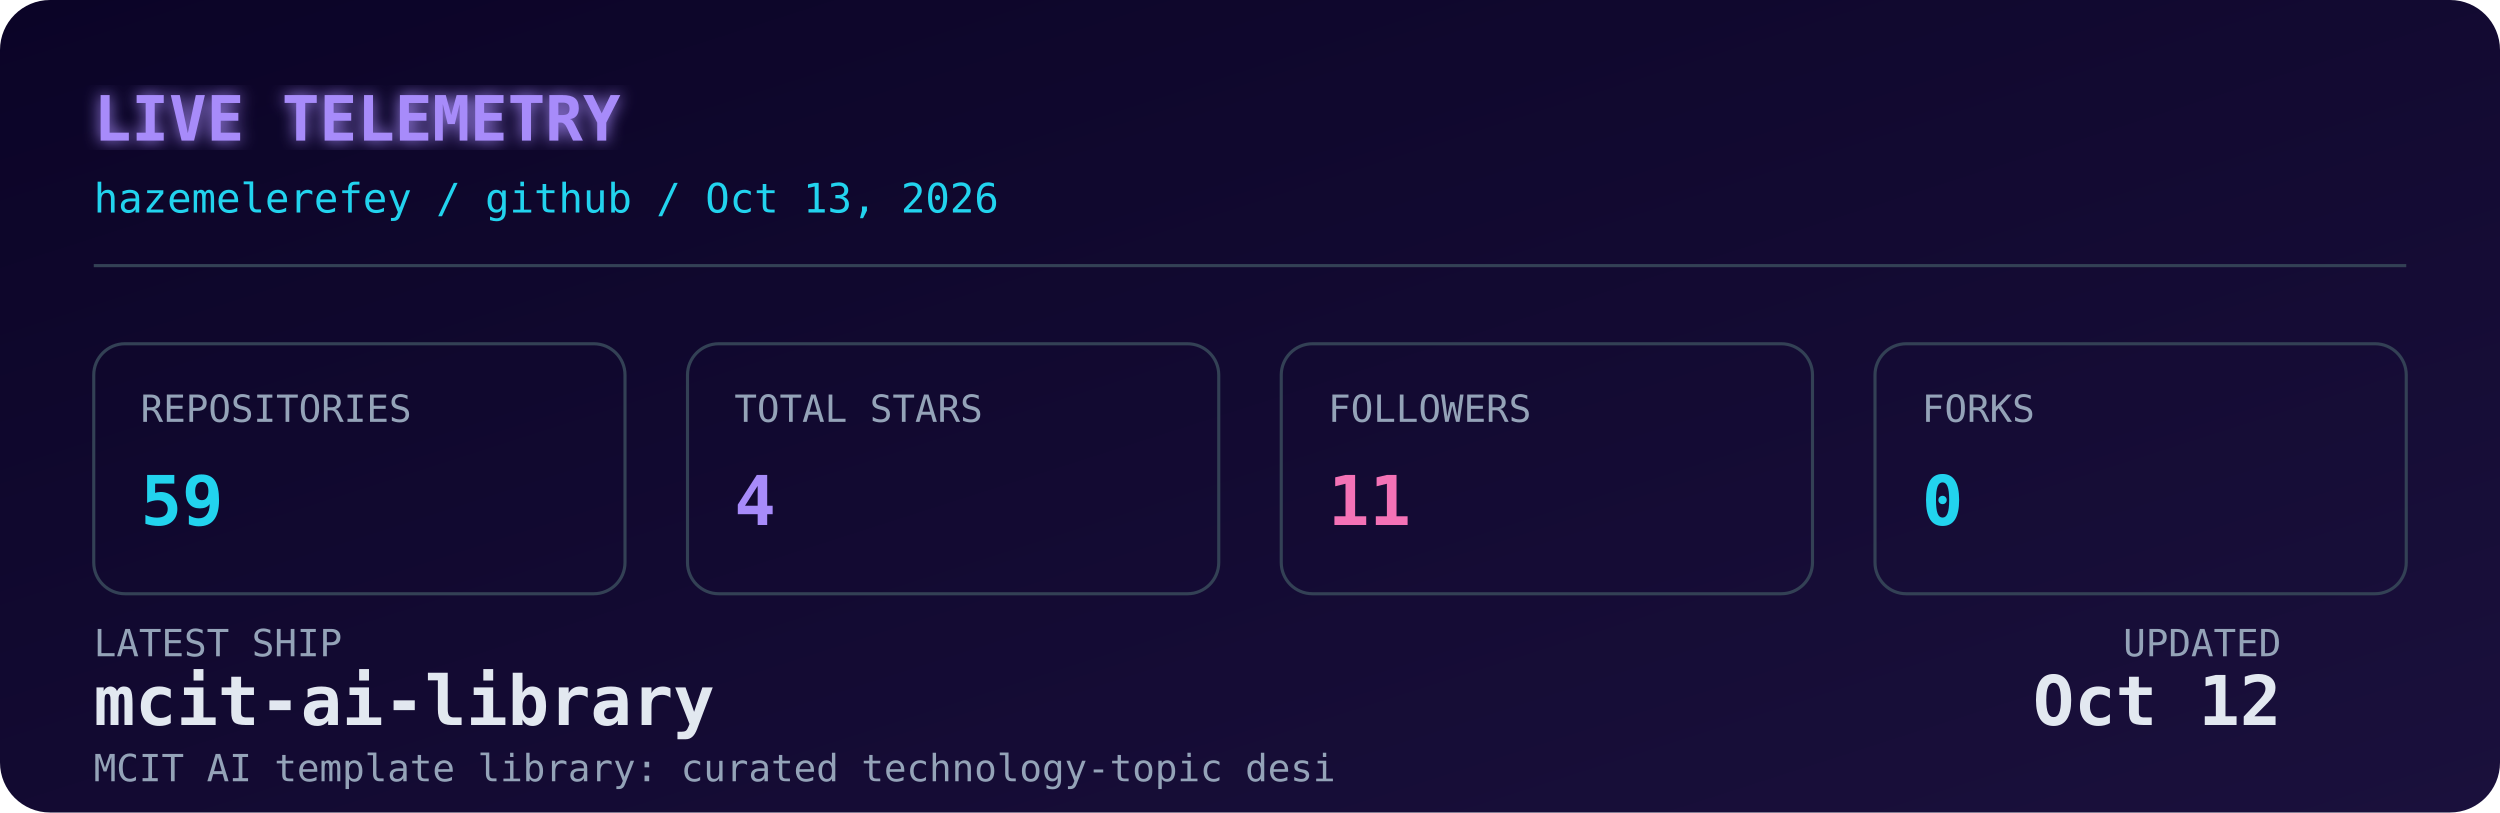
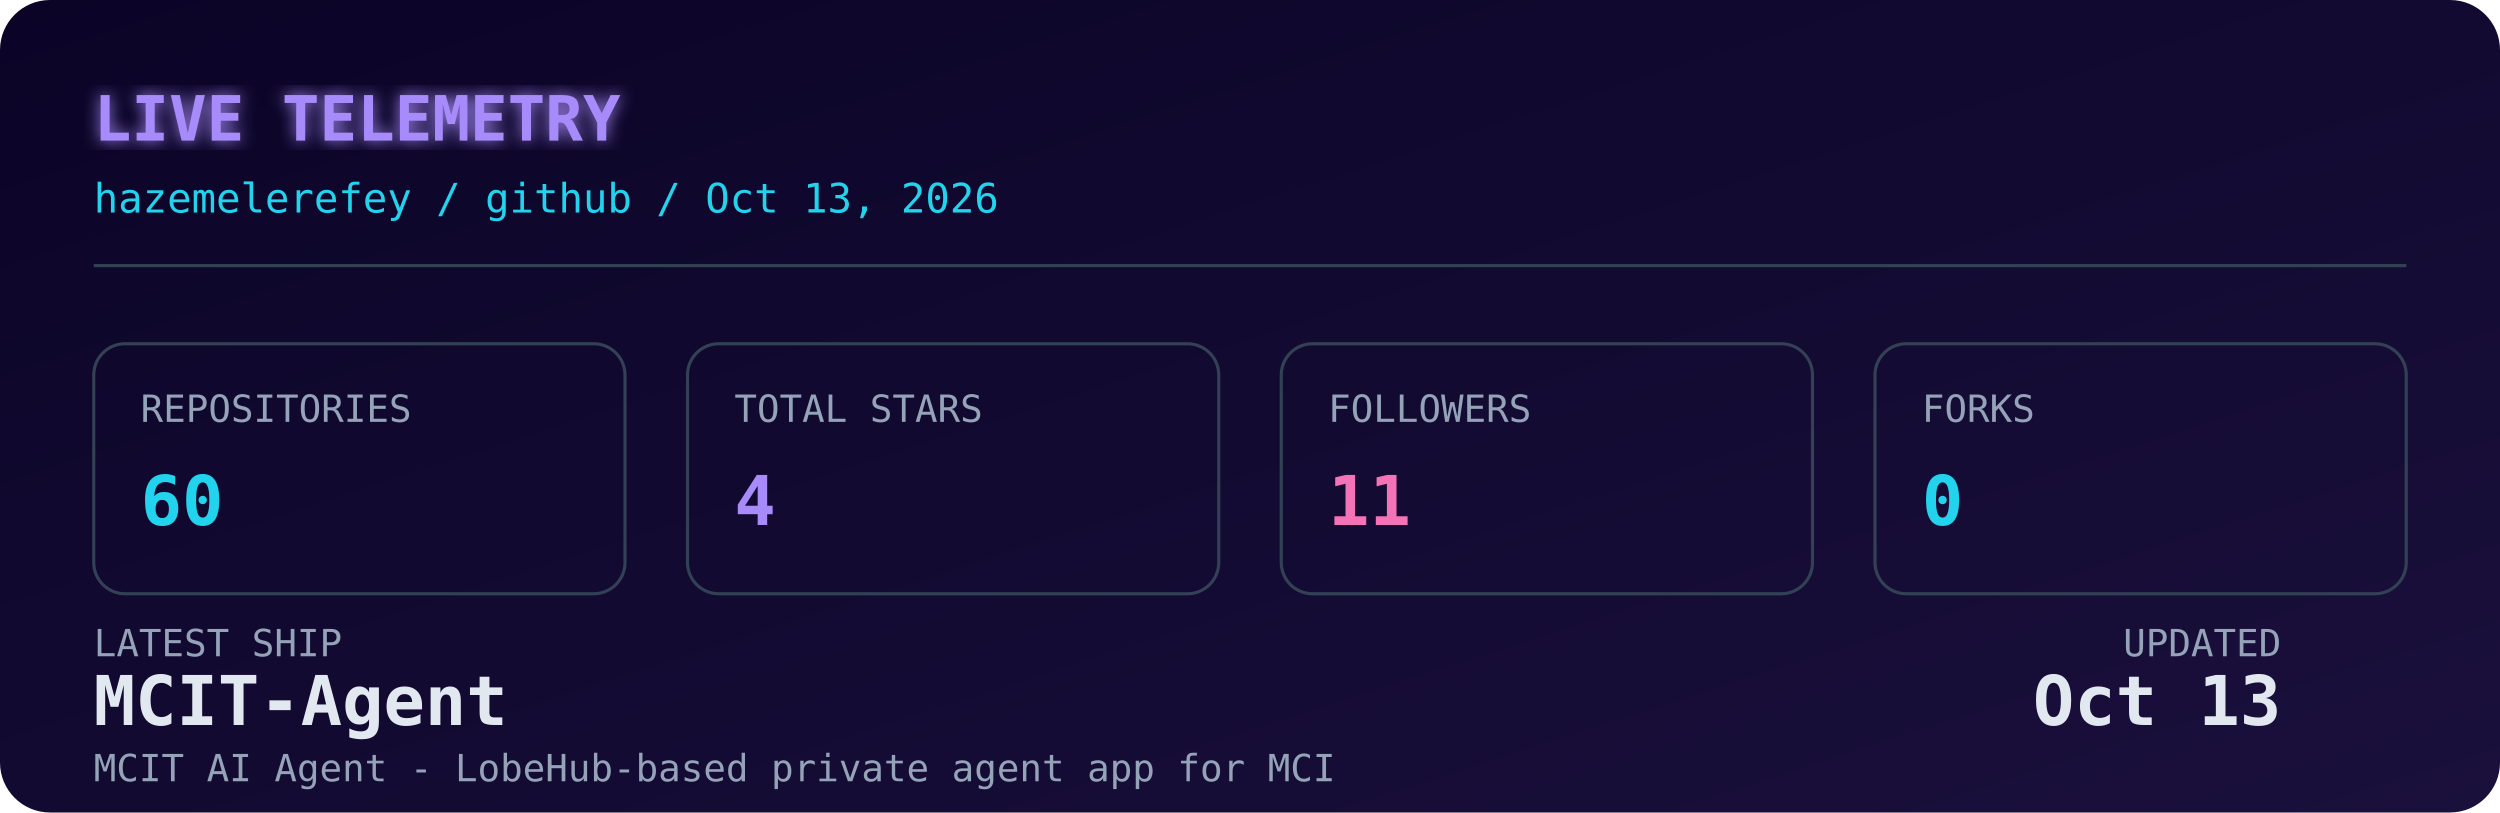
<svg xmlns="http://www.w3.org/2000/svg" width="800" height="260" viewBox="0 0 800 260" role="img" aria-label="Live GitHub dashboard for Hazem Elerefy">
  <defs>
    <linearGradient id="bg" x1="0" y1="0" x2="1" y2="1">
      <stop offset="0%" stop-color="#0b0427" />
      <stop offset="100%" stop-color="#1a103c" />
    </linearGradient>
    <filter id="glow" x="-20%" y="-20%" width="140%" height="140%">
      <feGaussianBlur stdDeviation="2.5" result="blur" />
      <feMerge>
        <feMergeNode in="blur" />
        <feMergeNode in="SourceGraphic" />
      </feMerge>
    </filter>
    <style>
      .mono { font-family: 'JetBrains Mono', 'SFMono-Regular', 'Fira Code', monospace; }
      .label { fill: #94a3b8; font-size: 12px; }
      .value { fill: #e2e8f0; font-size: 22px; font-weight: 700; }
      .accent { fill: #22d3ee; }
      .purple { fill: #a78bfa; }
      .pink { fill: #f472b6; }
      .title { fill: #a78bfa; font-size: 20px; font-weight: 700; }
      .subtitle { fill: #22d3ee; font-size: 13px; }
      .box { fill: none; stroke: #334155; stroke-width: 1; }
      @media (prefers-color-scheme: light) {
        .value { fill: #0f172a; }
        .label { fill: #475569; }
        .title { fill: #7c3aed; }
        .subtitle { fill: #0891b2; }
        .box { stroke: #cbd5e1; }
      }
    </style>
  </defs>
  <rect width="800" height="260" rx="16" fill="url(#bg)" />
  <text x="30" y="45" class="mono title" filter="url(#glow)">LIVE TELEMETRY</text>
  <text x="30" y="68" class="mono subtitle">hazemelerefey / github / Oct 13, 2026</text>
  <line x1="30" y1="85" x2="770" y2="85" stroke="#334155" stroke-width="1" />
  <g transform="translate(30, 110)">
    <rect width="170" height="80" rx="10" class="box" />
    <text x="15" y="25" class="mono label">REPOSITORIES</text>
-     <text x="15" y="58" class="mono value accent">59</text>
+     <text x="15" y="58" class="mono value accent">60</text>
  </g>
  <g transform="translate(220, 110)">
    <rect width="170" height="80" rx="10" class="box" />
    <text x="15" y="25" class="mono label">TOTAL STARS</text>
    <text x="15" y="58" class="mono value purple">4</text>
  </g>
  <g transform="translate(410, 110)">
    <rect width="170" height="80" rx="10" class="box" />
    <text x="15" y="25" class="mono label">FOLLOWERS</text>
    <text x="15" y="58" class="mono value pink">11</text>
  </g>
  <g transform="translate(600, 110)">
    <rect width="170" height="80" rx="10" class="box" />
    <text x="15" y="25" class="mono label">FORKS</text>
    <text x="15" y="58" class="mono value accent">0</text>
  </g>
  <g transform="translate(30, 210)">
    <text x="0" y="0" class="mono label">LATEST SHIP</text>
-     <text x="0" y="22" class="mono value" font-size="15" fill="#e2e8f0">mcit-ai-library</text>
-     <text x="0" y="40" class="mono label" font-size="11">MCIT AI template library: curated technology-topic desi</text>
+     <text x="0" y="22" class="mono value" font-size="15" fill="#e2e8f0">MCIT-Agent</text>
+     <text x="0" y="40" class="mono label" font-size="11">MCIT AI Agent - LobeHub-based private agent app for MCI</text>
    <text x="700" y="0" class="mono label" text-anchor="end">UPDATED</text>
-     <text x="700" y="22" class="mono value" font-size="15" text-anchor="end" fill="#e2e8f0">Oct 12</text>
+     <text x="700" y="22" class="mono value" font-size="15" text-anchor="end" fill="#e2e8f0">Oct 13</text>
  </g>
</svg>
